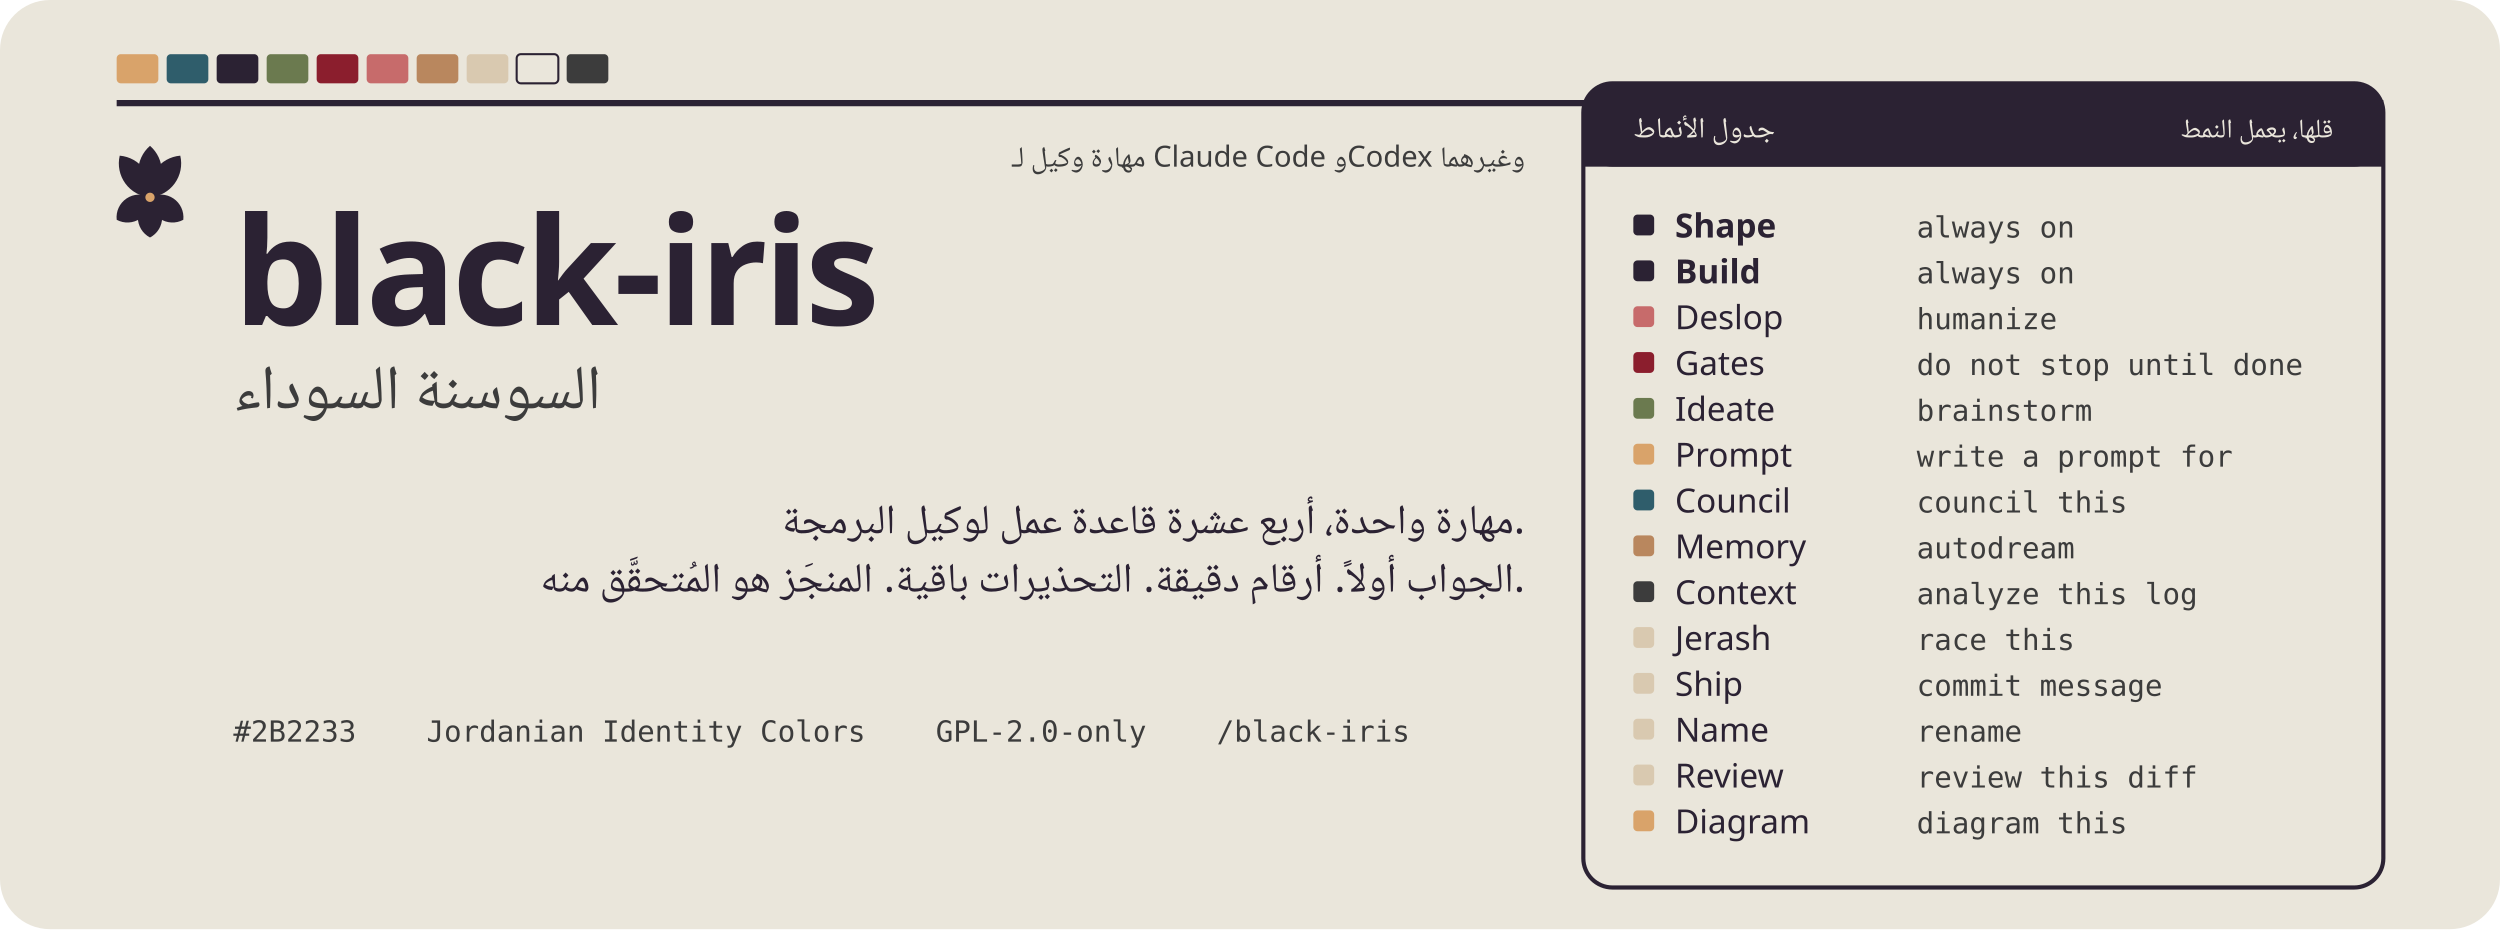
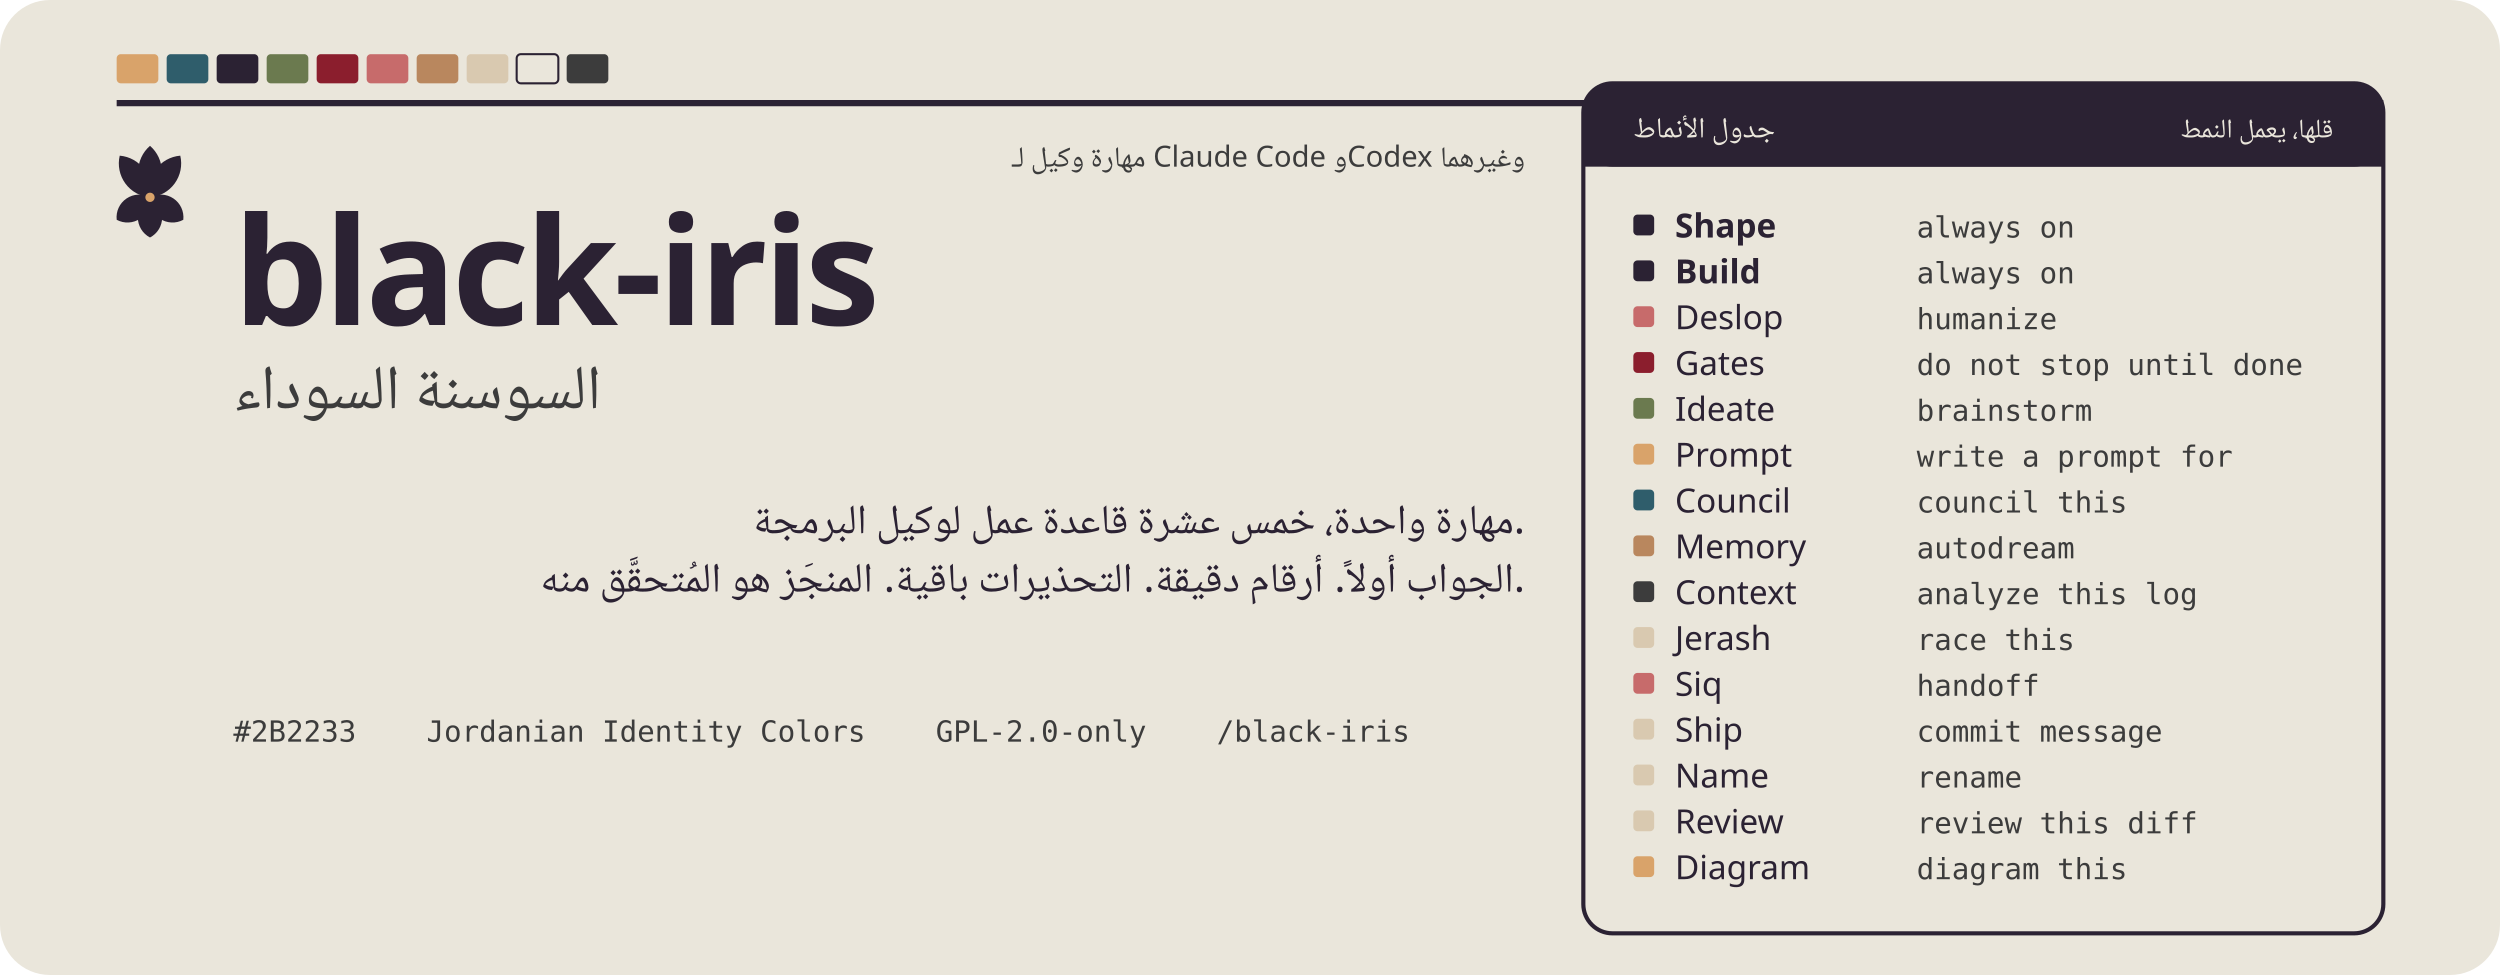
- <svg xmlns="http://www.w3.org/2000/svg" width="1200" height="446" viewBox="0 0 1200 446" role="img" aria-labelledby="title desc">
-   <rect width="1200" height="446" rx="24" fill="#EAE6DB" />
+ <svg xmlns="http://www.w3.org/2000/svg" width="1200" height="468" viewBox="0 0 1200 468" role="img" aria-labelledby="title desc">
+   <rect width="1200" height="468" rx="24" fill="#EAE6DB" />
  <rect x="56" y="48" width="1088" height="3" fill="#2B2233" />
  <g id="identity-strip" transform="translate(56 26)">
    <rect x="0" y="0" width="20" height="14" rx="2" fill="#D9A36A" />
    <rect x="24" y="0" width="20" height="14" rx="2" fill="#2F5D6B" />
    <rect x="48" y="0" width="20" height="14" rx="2" fill="#2B2233" />
    <rect x="72" y="0" width="20" height="14" rx="2" fill="#6B7A4F" />
    <rect x="96" y="0" width="20" height="14" rx="2" fill="#8B1E2D" />
    <rect x="120" y="0" width="20" height="14" rx="2" fill="#C76B6B" />
    <rect x="144" y="0" width="20" height="14" rx="2" fill="#B9875E" />
    <rect x="168" y="0" width="20" height="14" rx="2" fill="#D9C9B0" />
    <rect x="192" y="0" width="20" height="14" rx="2" fill="#EAE6DB" stroke="#2B2233" stroke-width="1" />
    <rect x="216" y="0" width="20" height="14" rx="2" fill="#3C3C3C" />
  </g>
  <g transform="translate(72 92) scale(0.2472) translate(-128.0 -129.0)">
    <path fill="#2B2233" d="M128 140 A66 66 0 0 1 69.22 59.1 A66 66 0 0 1 128 140 Z" />
    <path fill="#2B2233" d="M128 140 A66 66 0 0 1 128.0 40.0 A66 66 0 0 1 128 140 Z" />
    <path fill="#2B2233" d="M128 140 A66 66 0 0 1 186.78 59.1 A66 66 0 0 1 128 140 Z" />
    <path fill="#2B2233" d="M128 140 A44 44 0 0 1 192.66 183.62 A44 44 0 0 1 128 140 Z" />
    <path fill="#2B2233" d="M128 140 A44 44 0 0 1 128.0 218.0 A44 44 0 0 1 128 140 Z" />
    <path fill="#2B2233" d="M128 140 A44 44 0 0 1 63.34 183.62 A44 44 0 0 1 128 140 Z" />
    <circle cx="128" cy="140" r="9" fill="#D9A36A" />
  </g>
  <g id="title-block" transform="translate(112 64)">
    <text x="620" text-anchor="end" y="16" font-family="-apple-system, BlinkMacSystemFont, 'Segoe UI', 'Noto Sans', 'Noto Naskh Arabic', sans-serif" font-size="14" fill="#3C3C3C">مهارة وكيل لـ Claude Code وCodex وغيرهما</text>
    <text x="0" y="92" font-family="-apple-system, BlinkMacSystemFont, 'Segoe UI', 'Noto Sans', 'Noto Naskh Arabic', sans-serif" font-size="72" font-weight="800" letter-spacing="-2" fill="#2B2233">black-iris</text>
    <text x="0" y="132" font-family="-apple-system, BlinkMacSystemFont, 'Segoe UI', 'Noto Sans', 'Noto Naskh Arabic', sans-serif" font-size="30" fill="#3C3C3C">السوسنة السوداء</text>
-     <text x="620" text-anchor="end" y="192" font-family="-apple-system, BlinkMacSystemFont, 'Segoe UI', 'Noto Sans', 'Noto Naskh Arabic', sans-serif" font-size="20" fill="#2B2233">مهارة واحدة، أربع عشرة قاعدة عمل لوكيل البرمجة.</text>
+     <text x="620" text-anchor="end" y="192" font-family="-apple-system, BlinkMacSystemFont, 'Segoe UI', 'Noto Sans', 'Noto Naskh Arabic', sans-serif" font-size="20" fill="#2B2233">مهارة واحدة، خمس عشرة قاعدة عمل لوكيل البرمجة.</text>
    <text x="620" text-anchor="end" y="220" font-family="-apple-system, BlinkMacSystemFont, 'Segoe UI', 'Noto Sans', 'Noto Naskh Arabic', sans-serif" font-size="20" fill="#2B2233">الجواب أولاً. أرقام دقيقة. التحذيرات باقية. المنجَز هو المُتحقَّق منه.</text>
    <text x="0" y="292" xml:space="preserve" font-family="ui-monospace, SFMono-Regular, Menlo, monospace" font-size="14" fill="#3C3C3C">#2B2233    Jordanian Identity Colors    GPL-2.0-only    /black-iris</text>
  </g>
  <g id="project-proof" transform="translate(760 40)">
-     <rect x="0" y="0" width="384" height="386" rx="14" fill="#EAE6DB" stroke="#2B2233" stroke-width="2" />
+     <rect x="0" y="0" width="384" height="408" rx="14" fill="#EAE6DB" stroke="#2B2233" stroke-width="2" />
    <rect x="0" y="0" width="384" height="40" rx="14" fill="#2B2233" />
    <rect x="0" y="26" width="384" height="14" fill="#2B2233" />
    <text x="24" y="26" font-family="-apple-system, BlinkMacSystemFont, 'Segoe UI', 'Noto Sans', 'Noto Naskh Arabic', sans-serif" font-size="14" fill="#EAE6DB">جدول الأنماط</text>
    <text x="360" y="26" text-anchor="end" font-family="-apple-system, BlinkMacSystemFont, 'Segoe UI', 'Noto Sans', 'Noto Naskh Arabic', sans-serif" font-size="13" fill="#EAE6DB">قلها، يعمل النمط</text>
    <rect x="24" y="63" width="10" height="10" rx="2" fill="#2B2233" />
    <text x="44" y="74" font-family="-apple-system, BlinkMacSystemFont, 'Segoe UI', 'Noto Sans', 'Noto Naskh Arabic', sans-serif" font-size="16" font-weight="700" fill="#2B2233">Shape</text>
    <text x="160" y="74" font-family="ui-monospace, SFMono-Regular, Menlo, monospace" font-size="14" fill="#3C3C3C">always on</text>
    <rect x="24" y="85" width="10" height="10" rx="2" fill="#2B2233" />
    <text x="44" y="96" font-family="-apple-system, BlinkMacSystemFont, 'Segoe UI', 'Noto Sans', 'Noto Naskh Arabic', sans-serif" font-size="16" font-weight="700" fill="#2B2233">Build</text>
    <text x="160" y="96" font-family="ui-monospace, SFMono-Regular, Menlo, monospace" font-size="14" fill="#3C3C3C">always on</text>
    <rect x="24" y="107" width="10" height="10" rx="2" fill="#C76B6B" />
    <text x="44" y="118" font-family="-apple-system, BlinkMacSystemFont, 'Segoe UI', 'Noto Sans', 'Noto Naskh Arabic', sans-serif" font-size="16" font-weight="500" fill="#2B2233">Deslop</text>
    <text x="160" y="118" font-family="ui-monospace, SFMono-Regular, Menlo, monospace" font-size="14" fill="#3C3C3C">humanize</text>
    <rect x="24" y="129" width="10" height="10" rx="2" fill="#8B1E2D" />
    <text x="44" y="140" font-family="-apple-system, BlinkMacSystemFont, 'Segoe UI', 'Noto Sans', 'Noto Naskh Arabic', sans-serif" font-size="16" font-weight="500" fill="#2B2233">Gates</text>
    <text x="160" y="140" font-family="ui-monospace, SFMono-Regular, Menlo, monospace" font-size="14" fill="#3C3C3C">do not stop until done</text>
    <rect x="24" y="151" width="10" height="10" rx="2" fill="#6B7A4F" />
    <text x="44" y="162" font-family="-apple-system, BlinkMacSystemFont, 'Segoe UI', 'Noto Sans', 'Noto Naskh Arabic', sans-serif" font-size="16" font-weight="500" fill="#2B2233">Ideate</text>
    <text x="160" y="162" font-family="ui-monospace, SFMono-Regular, Menlo, monospace" font-size="14" fill="#3C3C3C">brainstorm</text>
    <rect x="24" y="173" width="10" height="10" rx="2" fill="#D9A36A" />
    <text x="44" y="184" font-family="-apple-system, BlinkMacSystemFont, 'Segoe UI', 'Noto Sans', 'Noto Naskh Arabic', sans-serif" font-size="16" font-weight="500" fill="#2B2233">Prompt</text>
    <text x="160" y="184" font-family="ui-monospace, SFMono-Regular, Menlo, monospace" font-size="14" fill="#3C3C3C">write a prompt for</text>
    <rect x="24" y="195" width="10" height="10" rx="2" fill="#2F5D6B" />
    <text x="44" y="206" font-family="-apple-system, BlinkMacSystemFont, 'Segoe UI', 'Noto Sans', 'Noto Naskh Arabic', sans-serif" font-size="16" font-weight="500" fill="#2B2233">Council</text>
    <text x="160" y="206" font-family="ui-monospace, SFMono-Regular, Menlo, monospace" font-size="14" fill="#3C3C3C">council this</text>
    <rect x="24" y="217" width="10" height="10" rx="2" fill="#B9875E" />
    <text x="44" y="228" font-family="-apple-system, BlinkMacSystemFont, 'Segoe UI', 'Noto Sans', 'Noto Naskh Arabic', sans-serif" font-size="16" font-weight="500" fill="#2B2233">Memory</text>
    <text x="160" y="228" font-family="ui-monospace, SFMono-Regular, Menlo, monospace" font-size="14" fill="#3C3C3C">autodream</text>
    <rect x="24" y="239" width="10" height="10" rx="2" fill="#3C3C3C" />
    <text x="44" y="250" font-family="-apple-system, BlinkMacSystemFont, 'Segoe UI', 'Noto Sans', 'Noto Naskh Arabic', sans-serif" font-size="16" font-weight="500" fill="#2B2233">Context</text>
    <text x="160" y="250" font-family="ui-monospace, SFMono-Regular, Menlo, monospace" font-size="14" fill="#3C3C3C">analyze this log</text>
    <rect x="24" y="261" width="10" height="10" rx="2" fill="#D9C9B0" />
    <text x="44" y="272" font-family="-apple-system, BlinkMacSystemFont, 'Segoe UI', 'Noto Sans', 'Noto Naskh Arabic', sans-serif" font-size="16" font-weight="500" fill="#2B2233">Jerash</text>
    <text x="160" y="272" font-family="ui-monospace, SFMono-Regular, Menlo, monospace" font-size="14" fill="#3C3C3C">race this</text>
-     <rect x="24" y="283" width="10" height="10" rx="2" fill="#D9C9B0" />
-     <text x="44" y="294" font-family="-apple-system, BlinkMacSystemFont, 'Segoe UI', 'Noto Sans', 'Noto Naskh Arabic', sans-serif" font-size="16" font-weight="500" fill="#2B2233">Ship</text>
-     <text x="160" y="294" font-family="ui-monospace, SFMono-Regular, Menlo, monospace" font-size="14" fill="#3C3C3C">commit message</text>
+     <rect x="24" y="283" width="10" height="10" rx="2" fill="#C76B6B" />
+     <text x="44" y="294" font-family="-apple-system, BlinkMacSystemFont, 'Segoe UI', 'Noto Sans', 'Noto Naskh Arabic', sans-serif" font-size="16" font-weight="500" fill="#2B2233">Siq</text>
+     <text x="160" y="294" font-family="ui-monospace, SFMono-Regular, Menlo, monospace" font-size="14" fill="#3C3C3C">handoff</text>
    <rect x="24" y="305" width="10" height="10" rx="2" fill="#D9C9B0" />
-     <text x="44" y="316" font-family="-apple-system, BlinkMacSystemFont, 'Segoe UI', 'Noto Sans', 'Noto Naskh Arabic', sans-serif" font-size="16" font-weight="500" fill="#2B2233">Name</text>
-     <text x="160" y="316" font-family="ui-monospace, SFMono-Regular, Menlo, monospace" font-size="14" fill="#3C3C3C">rename</text>
+     <text x="44" y="316" font-family="-apple-system, BlinkMacSystemFont, 'Segoe UI', 'Noto Sans', 'Noto Naskh Arabic', sans-serif" font-size="16" font-weight="500" fill="#2B2233">Ship</text>
+     <text x="160" y="316" font-family="ui-monospace, SFMono-Regular, Menlo, monospace" font-size="14" fill="#3C3C3C">commit message</text>
    <rect x="24" y="327" width="10" height="10" rx="2" fill="#D9C9B0" />
-     <text x="44" y="338" font-family="-apple-system, BlinkMacSystemFont, 'Segoe UI', 'Noto Sans', 'Noto Naskh Arabic', sans-serif" font-size="16" font-weight="500" fill="#2B2233">Review</text>
-     <text x="160" y="338" font-family="ui-monospace, SFMono-Regular, Menlo, monospace" font-size="14" fill="#3C3C3C">review this diff</text>
-     <rect x="24" y="349" width="10" height="10" rx="2" fill="#D9A36A" />
-     <text x="44" y="360" font-family="-apple-system, BlinkMacSystemFont, 'Segoe UI', 'Noto Sans', 'Noto Naskh Arabic', sans-serif" font-size="16" font-weight="500" fill="#2B2233">Diagram</text>
-     <text x="160" y="360" font-family="ui-monospace, SFMono-Regular, Menlo, monospace" font-size="14" fill="#3C3C3C">diagram this</text>
+     <text x="44" y="338" font-family="-apple-system, BlinkMacSystemFont, 'Segoe UI', 'Noto Sans', 'Noto Naskh Arabic', sans-serif" font-size="16" font-weight="500" fill="#2B2233">Name</text>
+     <text x="160" y="338" font-family="ui-monospace, SFMono-Regular, Menlo, monospace" font-size="14" fill="#3C3C3C">rename</text>
+     <rect x="24" y="349" width="10" height="10" rx="2" fill="#D9C9B0" />
+     <text x="44" y="360" font-family="-apple-system, BlinkMacSystemFont, 'Segoe UI', 'Noto Sans', 'Noto Naskh Arabic', sans-serif" font-size="16" font-weight="500" fill="#2B2233">Review</text>
+     <text x="160" y="360" font-family="ui-monospace, SFMono-Regular, Menlo, monospace" font-size="14" fill="#3C3C3C">review this diff</text>
+     <rect x="24" y="371" width="10" height="10" rx="2" fill="#D9A36A" />
+     <text x="44" y="382" font-family="-apple-system, BlinkMacSystemFont, 'Segoe UI', 'Noto Sans', 'Noto Naskh Arabic', sans-serif" font-size="16" font-weight="500" fill="#2B2233">Diagram</text>
+     <text x="160" y="382" font-family="ui-monospace, SFMono-Regular, Menlo, monospace" font-size="14" fill="#3C3C3C">diagram this</text>
  </g>
</svg>
